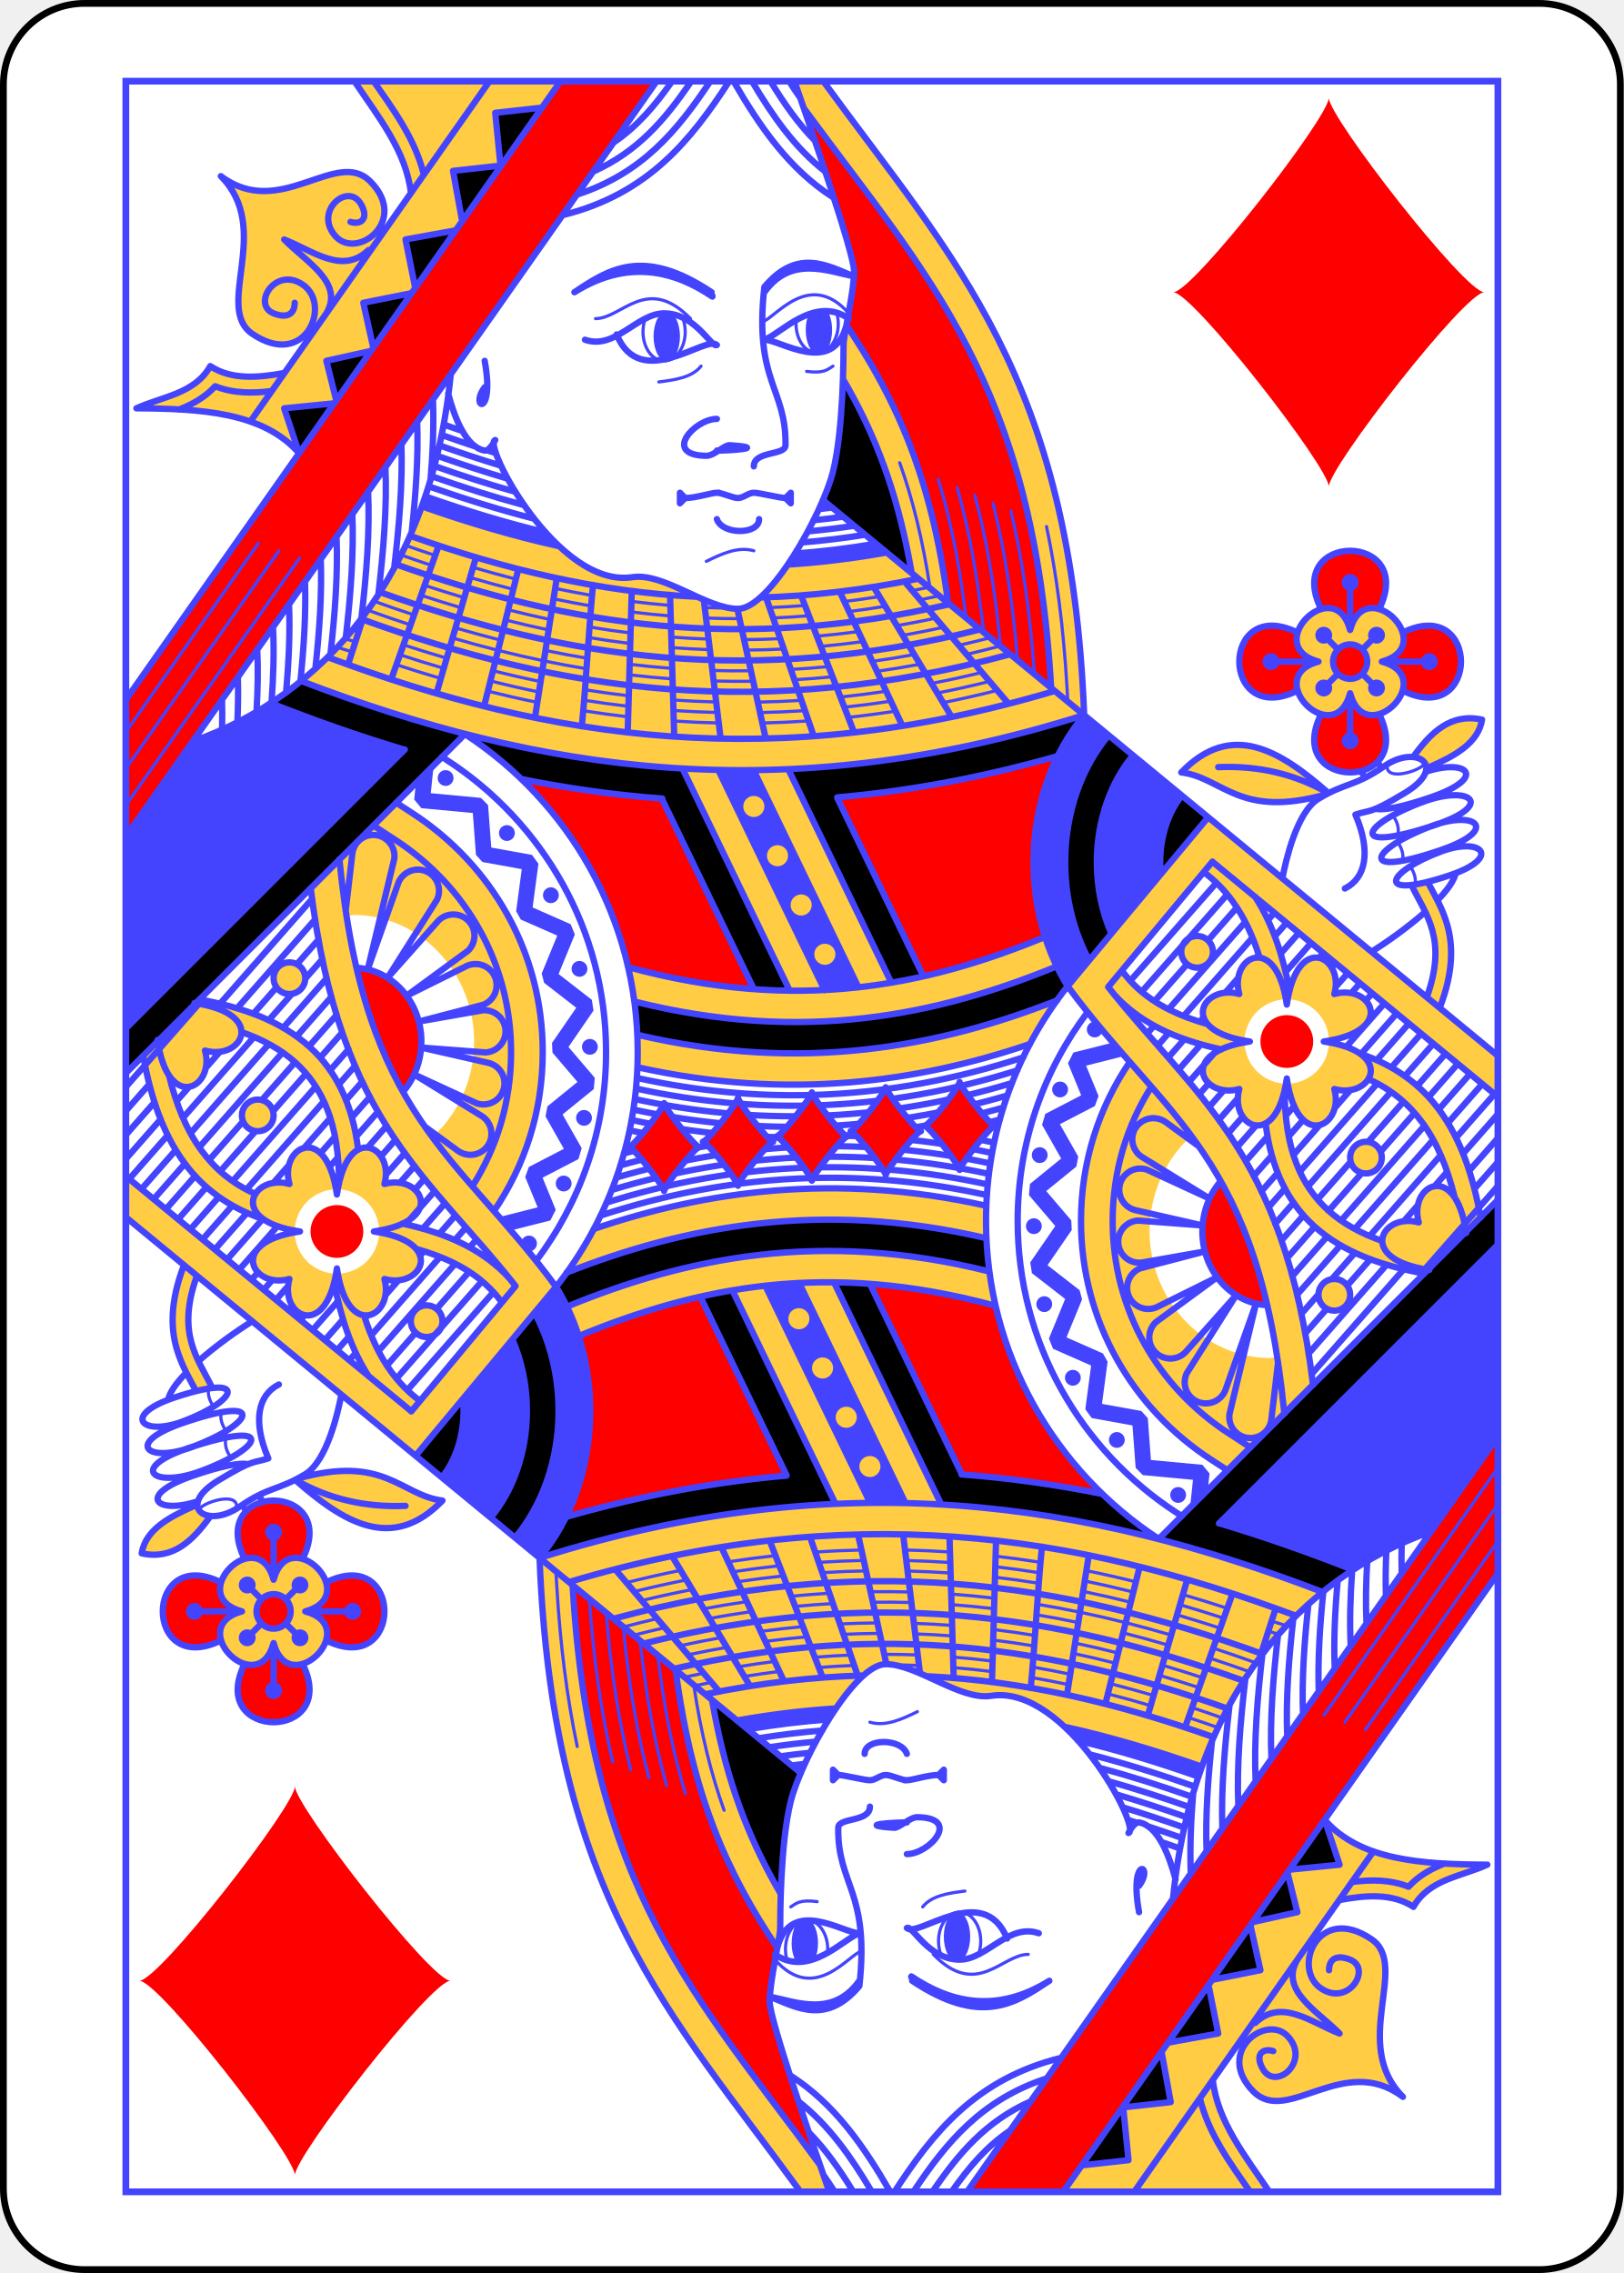
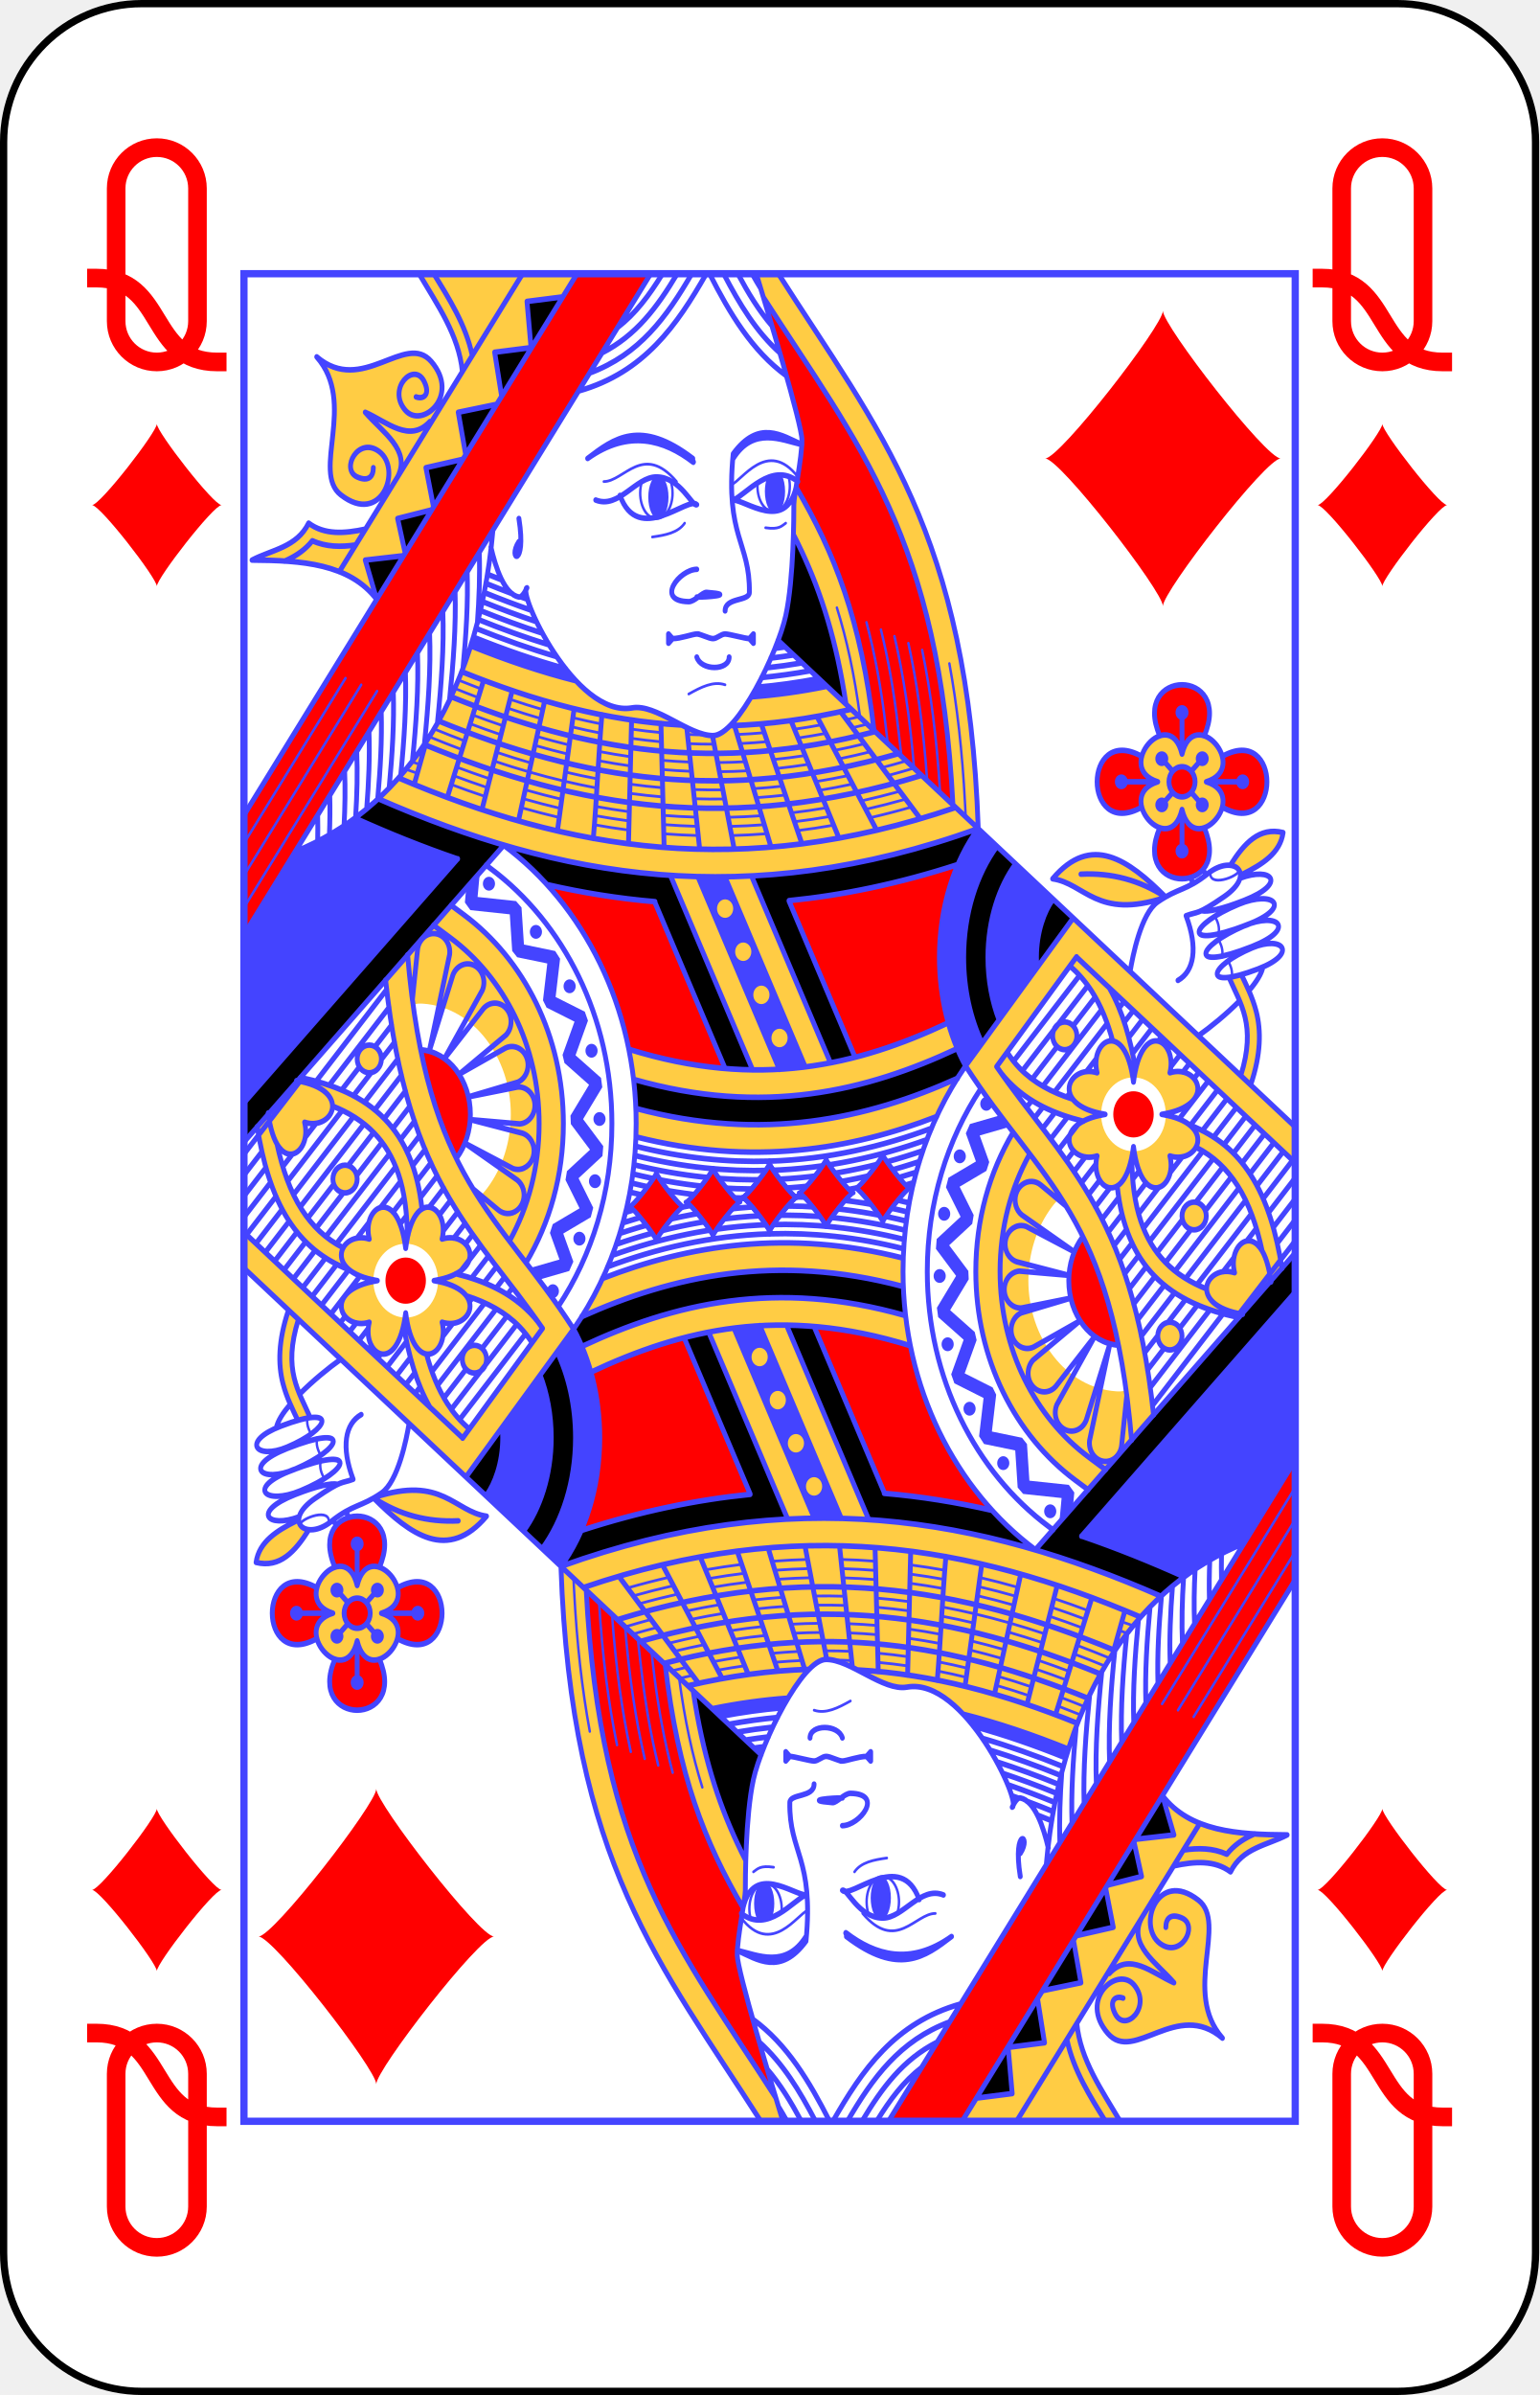
- <svg xmlns="http://www.w3.org/2000/svg" xmlns:xlink="http://www.w3.org/1999/xlink" class="card" face="QD" height="3.5in" preserveAspectRatio="none" viewBox="-120 -168 240 336" width="2.5in">
+ <svg xmlns="http://www.w3.org/2000/svg" xmlns:xlink="http://www.w3.org/1999/xlink" class="card" face="QD" height="3.5in" preserveAspectRatio="none" viewBox="-106 -164.5 212 329" width="2.25in">
  <defs>
-     <rect id="XDQ" width="202.8" height="312" x="-101.4" y="-156" />
+     <rect id="XDQ" width="144.8" height="253.8" x="-72.4" y="-126.9" />
  </defs>
+   <symbol id="VDQ" viewBox="-500 -500 1000 1000" preserveAspectRatio="xMinYMid">
+     <path d="M-260 100C40 100 -40 460 260 460M-175 0L-175 -285A175 175 0 0 1 175 -285L175 285A175 175 0 0 1 -175 285Z" stroke="red" stroke-width="80" stroke-linecap="square" stroke-miterlimit="1.5" fill="none" />
+   </symbol>
  <symbol id="SDQ" viewBox="-600 -600 1200 1200" preserveAspectRatio="xMinYMid">
    <path d="M-400 0C-350 0 0 -450 0 -500C0 -450 350 0 400 0C350 0 0 450 0 500C0 450 -350 0 -400 0Z" fill="red" />
  </symbol>
  <symbol id="DQ1" preserveAspectRatio="none" viewBox="0 0 1300 2000">
    <path fill="#FC4" d="M216.555 0C239.226 33.815 265.759 66.355 270.494 105.508L245.131 141.543L241.145 137.441C247.465 126.243 247.125 110.666 231.654 95.027C199.508 62.532 146.222 132.374 90 90C140 140 83.224 214.444 119.752 239.355C145.11 256.649 164.185 249.552 173.293 235.805L176.703 238.924C167.757 251.654 158.811 264.385 150.111 276.777C124.295 281.372 99.51 282.839 80 270C65.318 296.212 34.698 298.698 10 310C71.376 310.312 130.483 313.772 164.338 352.287L411.893 0L216.555 0zM633.473 0L642.289 25.467C760.632 186.749 859.799 286.03 876.721 574.873L908.018 600.721C895.37 279.397 784.08 169.326 660.838 0L633.473 0zM682.777 231.158L679.486 282.293C683.054 288.383 686.497 294.526 689.816 300.75C714.123 346.329 732.694 397.022 744.535 466.004L779.072 494.363C763.242 374.523 729.911 301.552 682.777 231.158zM280.428 402.842L269.301 430.799C359.648 462.809 447.652 483.962 540.51 488.246C519.105 478.427 497.655 467.265 480 470C455.711 473.763 431.318 460.085 410.5 440.521C367.549 431.19 324.488 418.358 280.428 402.842zM269.262 430.875C243.943 488.3 208.577 533.649 166.486 568C282.615 612.757 401.684 644.286 529.672 651.35L527.396 651.332L628.943 861.68L724.926 854.314C651.3 866.734 570.122 865.186 475.906 839.525L481.998 872.115C642.35 912.26 769.862 884.816 881.986 838.803L871.068 810.863C824.937 829.873 776.976 845.499 725.299 854.252L627.695 652.074L623.535 652.043C712.998 648.435 807.17 632.474 907.902 600.664L750.936 471.479L720.67 446.672C688.464 452.41 657.405 456.147 627.535 457.547C619.659 469.239 611.035 480.059 601.912 488.521C642.645 488.035 685.334 483.693 730.049 475.531C685.325 483.701 642.573 488.103 601.365 489.025C593.907 495.794 586.486 500 580 500C568.246 500 554.903 494.69 541.176 488.547C447.654 483.961 359.648 462.807 269.262 430.875zM1138.297 499.252C1115.513 500.024 1090.469 539.219 1130 550C1075 565 1145 635 1160 580C1175 635 1245 565 1190 550C1245 535 1175 465 1160 520C1155.781 504.531 1147.212 498.95 1138.297 499.252zM1274.424 603.697C1250.837 603.183 1234.614 619.726 1220 640L1235 650C1259.284 639.307 1281.335 627.352 1285 605C1281.313 604.192 1277.793 603.771 1274.424 603.697zM1053.039 628.912C1035.536 628.967 1017.88 636.494 1000 655C1039.672 659.959 1054.753 699.346 1137.924 675.602L1139.617 674.664C1110.96 649.484 1082.211 628.82 1053.039 628.912zM1025.148 697.346L892.35 857.564C912.386 884.738 932.047 907.519 950.902 929.021C921.952 972.377 905 1023.819 905 1080C905 1175.074 953.797 1257.617 1028.053 1306.049L1043.728 1316.272L1097.662 1262.691C1095.768 1243.312 1093.48 1225.265 1090.697 1208.816C1086.658 1209.904 1082.6 1210.112 1078.461 1209.807C1016.016 1206.1 970 1151.351 970 1090C970 1060.696 980.124 1032.268 999.367 1009.873C1002.587 1006.017 1006.329 1002.718 1009.9 999.822C1052.124 1057.208 1084.571 1127.529 1097.883 1262.293L1268.613 1091.428L1283.639 1076.535C1283.631 1076.495 1283.623 1076.455 1283.615 1076.414L1300 1060.016L1300 1060.008L1283.613 1076.4C1276.708 1039.046 1265.686 1003.791 1244.545 975.012C1227.148 951.328 1202.782 932.674 1169.861 921.816C1163.938 917.373 1154.146 913.328 1139.961 910.801A40 40 0 0 1 1100.805 949.971C1112.183 1013.75 1154.754 989.14 1145 955C1159.485 959.138 1172.256 953.858 1177.211 945.539C1199.423 955.447 1215.789 969.646 1228.428 986.852C1242.96 1006.635 1252.459 1030.983 1258.652 1057.223C1241.768 1033.853 1217.38 1054.735 1225.01 1081.439C1206.294 1076.092 1190.438 1086.472 1190.467 1098.906C1170.634 1092.043 1153.164 1082.703 1139.082 1069.885C1113.717 1046.796 1097.709 1012.002 1097.889 956.107C1098.332 954.423 1098.775 952.297 1099.195 949.959A40 40 0 0 1 1060 910A40 40 0 0 1 1100 870A40 40 0 0 1 1139.971 909.195C1203.75 897.817 1179.14 855.246 1145 865C1154.139 833.014 1117.341 809.379 1103.012 860.338C1096.408 829.392 1086.794 798.81 1069.939 772.826L1300 962.393L1300 923.541L1025.148 697.346zM1021.367 749.547C1032.024 757.397 1040.889 766.589 1048.428 776.852C1059.749 792.264 1068.015 810.447 1073.629 830.449C1060.384 829.897 1049.563 845.97 1055 865C1030.868 858.105 1011.49 877.357 1024.748 893.369C998.967 886.209 976.447 875.692 959.082 859.885C953.476 854.782 948.326 849.107 943.709 842.75L1021.367 749.547zM1233.846 759.521L1218.076 761.717C1231.877 790.026 1252.345 813.016 1232.635 868.053L1245.049 877.707C1257.74 844.59 1257.774 819.151 1251.816 798.869C1247.15 782.981 1239.79 770.784 1233.846 759.521zM1015 810C1006.716 810 1000 816.716 1000 825C1000 833.284 1006.716 840 1015 840C1023.284 840 1030 833.284 1030 825C1030 816.716 1023.284 810 1015 810zM936.561 865.57C939.441 868.769 942.462 871.802 945.619 874.676C970.561 897.38 1002.754 909.845 1037.648 917.562C1003.746 933.653 1025.921 963.308 1055 955C1048.506 977.727 1065.204 996.238 1080.162 987.348C1085.079 1031.17 1101.385 1062.616 1125.619 1084.676C1153.31 1109.881 1189.936 1122.467 1229.863 1129.834L1266.211 1093.809L1124.828 1235.242C1111.213 1123.904 1082.869 1054.238 1046.318 999.555C1012.95 949.632 975.026 913.175 936.561 865.57zM882.312 870.994C771.481 914.699 641.83 940.414 484.707 903.615L485.031 934.426C628.153 966.248 751.389 948.19 856.387 912.432L882.312 870.994zM1175 1005A15 15 0 0 0 1160 1020A15 15 0 0 0 1175 1035A15 15 0 0 0 1190 1020A15 15 0 0 0 1175 1005zM1145 1135C1136.716 1135 1130 1141.716 1130 1150C1130 1158.284 1136.716 1165 1145 1165C1153.284 1165 1160 1158.284 1160 1150C1160 1141.716 1153.284 1135 1145 1135z" />
  </symbol>
  <symbol id="DQ2" preserveAspectRatio="none" viewBox="0 0 1300 2000">
    <path fill="red" d="M411.893,0 0,586.152V715.77L502.973,0ZM642.424,25.779C660.15,77.16 690,165.893 690,180c0,13.049 -4.256,34.612 -7.219,50.98 47.13,70.573 80.461,143.543 96.291,263.383l97.648,80.51C859.799,286.03 760.633,186.748 642.424,25.779ZM1160,445c-22.788,0 -45.574,18.414 -27.506,55.24 10.801,-3.24 22.373,0.94 27.506,19.76 5.133,-18.82 16.705,-23 27.506,-19.76C1205.574,463.414 1182.788,445 1160,445Zm-73.881,70.963c-48.388,-0.4 -40.346,93.172 24.121,61.543 -3.24,-10.801 0.94,-22.373 19.76,-27.506 -18.82,-5.133 -23,-16.705 -19.76,-27.506 -9.185,-4.506 -17.227,-6.474 -24.121,-6.531zm147.762,0c-6.894,0.057 -14.936,2.025 -24.121,6.531 3.24,10.801 -0.94,22.373 -19.76,27.506 18.82,5.133 23,16.705 19.76,27.506 64.467,31.629 72.509,-61.943 24.121,-61.543zM1160,533.664A16.158,16.336 0 0 0 1143.842,550 16.158,16.336 0 0 0 1160,566.336 16.158,16.336 0 0 0 1176.158,550 16.158,16.336 0 0 0 1160,533.664ZM1160,580c-5.133,18.82 -16.705,23 -27.506,19.76 -36.136,73.652 91.147,73.652 55.012,0C1176.705,603 1165.133,598.82 1160,580Zm-277.832,60.619c-72.056,19.6 -141.373,32.178 -208.139,38.248l81.154,169.357c40.212,-8.87 78.642,-22.015 115.688,-37.703C863.78,788.403 860,764.739 860,740c0,-35.877 7.95,-69.491 22.168,-99.381zm-507.363,20.686c49.626,47.836 85.528,109.62 101.197,178.605 41.477,10.938 80.512,17.569 118.213,20.363L508.072,679.82c-45.302,-3.45 -89.724,-9.772 -133.268,-18.516zM1100,885a25,25 0 0 0 -25,25 25,25 0 0 0 25,25 25,25 0 0 0 25,-25 25,25 0 0 0 -25,-25zm-62.447,157.744C1026.175,1055.396 1020,1072.373 1020,1090c0,37.163 26.967,67.85 61.428,69.789 -11.175,-48.271 -26.047,-85.329 -43.875,-117.045z" />
  </symbol>
  <symbol id="DQ3" preserveAspectRatio="none" viewBox="0 0 1300 2000">
    <path fill="#44F" d="M664.824,217.748l-17.85,3.004c-1.752,4.07 -2.803,9.262 -2.803,14.92 0,13.058 5.596,23.645 12.5,23.645 6.904,0 12.5,-10.586 12.5,-23.645 0,-7.167 -1.685,-13.588 -4.348,-17.924zM512.5,218.178A12.5,23.644 0 0 0 500,241.822 12.5,23.644 0 0 0 512.5,265.467 12.5,23.644 0 0 0 525,241.822 12.5,23.644 0 0 0 512.5,218.178Zm-228.762,175.229 -3.311,9.436c44.06,15.516 87.121,28.348 130.32,37.861l-12.828,-13.152c-37.73,-9.002 -75.516,-20.526 -114.182,-34.145zm426.748,44.891c-26.25,4.426 -51.716,7.503 -76.586,9.326l-6.721,10.434c30.225,-1.91 61.285,-5.647 93.49,-11.385zM137.471,589.209C114.302,604.28 89.466,616.388 63.729,625.25L0,715.793V897.588L264.234,633.432C221.266,620.732 179.039,605.824 137.471,589.209Zm770.646,11.545C878.406,636.06 860,685.411 860,740c0,44.177 12.055,84.923 32.361,117.592L1025.236,697.418Zm-346.16,52.008 99.924,208.527c11.205,-0.632 22.438,-1.553 32.84,-2.764L594.768,652.832c-10.825,0.111 -21.597,0.054 -32.811,-0.07zm-187.164,8.52c43.554,8.766 87.978,15.088 133.482,18.471zM595,677.275a10,10 0 0 1 10,10 10,10 0 0 1 -10,10 10,10 0 0 1 -10,-10 10,10 0 0 1 10,-10zm22.434,46.684a10,10 0 0 1 10,10 10,10 0 0 1 -10,10 10,10 0 0 1 -10,-10 10,10 0 0 1 10,-10zm22.432,46.684a10,10 0 0 1 10,10 10,10 0 0 1 -10,10 10,10 0 0 1 -10,-10 10,10 0 0 1 10,-10zm22.434,46.686a10,10 0 0 1 10,10 10,10 0 0 1 -10,10 10,10 0 0 1 -10,-10 10,10 0 0 1 10,-10zm255.711,73.764a7.5,7.5 0 0 0 -7.5,7.5 7.5,7.5 0 0 0 7.5,7.5 7.5,7.5 0 0 0 7.5,-7.5 7.5,7.5 0 0 0 -7.5,-7.5zm17.148,19.9 -37.385,9.447 -5.104,10.115 12.475,30.428 -33.979,17.6 -3.074,10.357 18.109,31.943 -29.547,24.033 -0.973,10.686 24.938,29.23 -23.727,34.486 1.578,10.174 31.504,24.471 -15.385,37.473 3.916,9.713 36.086,15.887 -5.525,41.418 6.098,8.371 38.596,6.984 3.014,40.162 6.781,6.906 47.527,4.445 -2.658,25.438 16.752,-15.975 1.613,-15.443 -6.762,-8.246 -48.769,-4.562 -2.975,-39.633 -6.143,-6.818 -37.26,-6.742 5.324,-39.906 -4.412,-7.856 -34.549,-15.211 14.771,-35.98 -2.338,-8.771 -30.416,-23.627 22.977,-33.397 -0.475,-9.117 -23.688,-27.768 28.508,-23.188 1.793,-9.518 -17.395,-30.684 33.154,-17.172 3.488,-9.504 -11.797,-28.779 33.365,-8.432c1.215,-0.29 2.296,-0.863 3.184,-1.637zm-49.99,36.955a7.5,7.5 0 0 0 -7.5,7.5 7.5,7.5 0 0 0 7.5,7.5 7.5,7.5 0 0 0 7.5,-7.5 7.5,7.5 0 0 0 -7.5,-7.5zM865.875,1010.139a7.5,7.5 0 0 0 -7.5,7.5 7.5,7.5 0 0 0 7.5,7.5 7.5,7.5 0 0 0 7.5,-7.5 7.5,7.5 0 0 0 -7.5,-7.5zm-5.543,67.324a7.5,7.5 0 0 0 -7.5,7.5 7.5,7.5 0 0 0 7.5,7.5 7.5,7.5 0 0 0 7.5,-7.5 7.5,7.5 0 0 0 -7.5,-7.5zm9.854,73.893a7.5,7.5 0 0 0 -7.5,7.5 7.5,7.5 0 0 0 7.5,7.5 7.5,7.5 0 0 0 7.5,-7.5 7.5,7.5 0 0 0 -7.5,-7.5zm27.094,69.785a7.5,7.5 0 0 0 -7.5,7.5 7.5,7.5 0 0 0 7.5,7.5 7.5,7.5 0 0 0 7.5,-7.5 7.5,7.5 0 0 0 -7.5,-7.5zm41.666,58.908a7.5,7.5 0 0 0 -7.5,7.5 7.5,7.5 0 0 0 7.5,7.5 7.5,7.5 0 0 0 7.5,-7.5 7.5,7.5 0 0 0 -7.5,-7.5zm58.086,52.135a7.5,7.5 0 0 0 -7.5,7.5 7.5,7.5 0 0 0 7.5,7.5 7.5,7.5 0 0 0 7.5,-7.5 7.5,7.5 0 0 0 -7.5,-7.5z" />
  </symbol>
  <symbol id="DQ4" preserveAspectRatio="none" viewBox="0 0 1300 2000">
    <path fill="black" d="M1025.515,697.647l-25.28,-20.368C989.952,689.779 980,712.384 980,740c0,3.922 0.195,7.744 0.686,11.316zM933.783,807.737C925.197,788.131 920,765.005 920,740c0,-41.103 14.179,-77.079 34.055,-100.799l-22.996,-19.27C906.291,649.49 890,692.154 890,740c0,34.746 8.556,66.77 22.761,93.011M882.517,639.607c-72.404,20.612 -141.721,33.191 -208.486,39.261l81.558,169.125 -30.273,6.293 -97.437,-202.308c88.306,-4.07 180.999,-20.042 280.025,-51.313M594.889,860.323 508.073,679.82c-45.302,-3.45 -89.726,-9.772 -133.167,-18.417 -16.411,-15.827 -34.458,-30.224 -53.427,-42.809 66.752,17.082 134.816,28.601 205.749,32.701l102.104,210.469c-11.04,-0.031 -22.665,-0.509 -34.442,-1.441zM882.313,870.994c-110.832,43.705 -240.484,69.421 -397.607,32.622L481.999,872.115c160.352,40.145 287.863,12.701 399.987,-33.312l10.341,18.761zM-0.649,940.649 321.265,618.482C268.516,604.881 217.007,587.874 166.138,568.283c-8.869,7.218 -18.128,13.977 -28.235,20.644 41.136,16.898 83.362,31.805 126.331,44.505L-0.31,897.884M318.667,132.666 310,85l45,-5 -5,-50 44.268,-4.919M274.191,195.957 265,150l47.563,-8.648M234.448,252.515 225,210l45.754,-9.151M199.362,302.447 190,265l42.277,-9.395M164.157,352.545 150,310l47.383,-4.738M660.564,396.565C664.95,386.457 668.156,377.378 670,370c6.01,-24.041 8.408,-58.918 9.425,-86.4 3.628,4.783 7.072,10.926 10.391,17.15 24.307,45.579 42.878,96.272 53.034,163.909z" />
  </symbol>
  <symbol id="DQ5" preserveAspectRatio="none" viewBox="0 0 1300 2000">
    <path stroke="#44F" stroke-linecap="round" stroke-linejoin="round" stroke-width="6" fill="none" d="M485.032,934.425c143.122,31.822 266.358,13.765 371.356,-21.994M484.706,903.616c157.123,36.799 286.775,11.083 397.607,-32.622M507.871,679.887 594.948,860.261M755.589,847.993 674.047,679.085M892.372,857.619C872.054,824.923 860,784.177 860,740c0,-54.589 18.405,-103.939 48.065,-139.335M1097.662,1262.691C1073.732,1017.79 986.605,985.395 892.349,857.565l132.972,-159.913M1300,923.529 660.366,396.772M321.457,618.543 0.788,939.212M321.114,618.569C419.82,682.947 485,793.91 485,920c0,83.944 -28.889,161.184 -77.327,222.436M166.038,568.349c222.811,85.351 455.935,122.608 741.864,32.315M674.013,678.65c66.782,-5.852 136.099,-18.431 208.503,-39.043M374.794,661.282c43.554,8.766 87.977,15.089 133.481,18.471M137.306,589.353c41.734,16.473 83.959,31.38 126.898,44.2M880.088,577.826C615.677,656.77 400.557,624.015 191.242,545.832M837.92,543.063C603.554,606.59 413.05,578.629 222.995,509.629M809.314,519.551C593.887,573.652 418.531,547.908 240.767,484.2M780.347,495.704C583.125,540.992 422.049,516.867 256.16,457.9M541.114,488.587C447.653,483.961 359.647,462.808 269.3,430.798M750.936,471.478c-52.358,10.79 -101.991,16.482 -149.863,17.777M527.397,651.332l101.547,210.348M725.315,854.286 627.695,652.073M561.453,652.868 662.102,861.357M694.066,858.564 594.753,652.844M475.907,839.526c160.526,43.721 283.216,17.466 395.161,-28.663M481.999,872.115c160.352,40.145 287.863,12.701 399.987,-33.312M-1.4116988e-4,715.769 502.973,1.9287502e-4M307.836,277.857C288.682,469.584 186.993,581.984 63.685,625.481M482.257,964.53c58.999,12.802 114.945,17.451 167.75,16.067M484.158,944.473c58.492,12.899 113.775,17.574 165.89,16.178M483.374,954.537c58.684,12.824 114.244,17.478 166.657,16.091M480.897,974.466c59.417,12.832 115.839,17.498 169.119,16.12M649.993,1019.403c-68.6,1.798 -131.899,13.776 -189.706,31.289M479.191,984.327c59.965,12.916 116.974,17.622 170.823,16.247M649.986,999.426c-65.257,1.666 -125.873,12.263 -181.487,28.001M649.952,1039.35c-72.951,1.954 -139.695,15.805 -200.345,35.65M649.969,1029.371c-70.625,1.868 -135.533,14.705 -194.666,33.299M649.984,1009.414c-66.826,1.728 -128.709,12.966 -185.355,29.531M477.274,994.144c16.699,3.592 33.177,6.557 49.427,8.938M527.26,1003.049c-18.988,3.74 -37.473,8.138 -55.443,13.072M980.56,751.45C980.195,747.744 980,743.922 980,740c0,-27.616 9.952,-50.221 20.043,-62.264M933.783,807.737C925.197,788.131 920,765.005 920,740c0,-41.103 14.179,-77.079 34.055,-100.799M912.761,833.011C898.556,806.77 890,774.746 890,740c0,-47.846 16.291,-90.51 41.059,-120.068M1124.827,1235.242c-13.615,-111.338 -41.959,-181.004 -78.509,-235.687 -35.05,-52.438 -75.124,-89.992 -115.574,-141.244L1029.582,739.451M1029.696,739.789 1300,962.393M1065.406,1294.594l-20.965,-13.674C978.336,1237.804 935,1164.736 935,1080c0,-47.182 13.333,-90.316 36.648,-127.134M1043.728,1316.272l-15.675,-10.224C953.797,1257.617 905,1175.074 905,1080c0,-56.187 16.956,-107.635 46.23,-150.684M1000.373,1359.628l-5.097,-3.325C904.72,1297.24 845,1195.752 845,1080c0,-74.36 24.612,-142.691 66.254,-197.867M1081.423,1159.894A65,70 0 0 1 1020,1090a65,70 0 0 1 17.291,-47.542M1095.891,754.948C1098.836,739.39 1109.272,692.501 1130,680c25.842,-15.585 34.723,-11.668 62.036,-30.683 31.58,-21.985 61.133,0.186 20,25C1177.547,695.124 1180,690 1165,695c15,35 10,60 -10,70M1230,682.576c44.022,-16.043 67.9,3.138 10,22.424 -82.883,27.607 -70.718,-0.297 -10,-22.424v0M1231.724,654.379c39.536,-13.043 58.998,5.446 5.112,24.032 -28.255,9.746 -45.072,12.574 -52.426,11.18M1236.668,705.987c42.513,-16.043 65.572,3.138 9.657,22.424 -80.041,27.607 -68.294,-0.297 -9.657,-22.424v0M1246.621,729.789c38.291,-14.166 57.679,5.999 7.409,22.818 -71.963,24.077 -60.221,-3.28 -7.409,-22.818v0M1242.797,776.104c9.159,-9.437 15.742,-18.45 17.203,-25.648M1180.239,824.902c14.707,-9.096 34.53,-23.214 50.772,-37.604M1218.076,761.717c13.801,28.309 34.27,51.3 14.56,106.336M1245.049,877.706c12.692,-33.117 12.724,-58.555 6.767,-78.837 -4.667,-15.888 -12.027,-28.085 -17.971,-39.347M1160,520c-15,-55 -85,15 -30,30 -55,15 15,85 30,30 15,55 85,-15 30,-30 55,-15 -15,-85 -30,-30v0M1176.158,550A16.158,16.336 0 0 1 1160,566.336 16.158,16.336 0 0 1 1143.842,550 16.158,16.336 0 0 1 1160,533.664 16.158,16.336 0 0 1 1176.158,550v0M1132.533,500.325c-36.29,-73.766 91.224,-73.766 54.934,0M1209.676,522.533c73.766,-36.29 73.766,91.224 0,54.934M1187.467,599.676c36.29,73.766 -91.224,73.766 -54.934,0M1110.324,577.467c-73.766,36.29 -73.766,-91.224 0,-54.934M1130,550h-45M1090,550a5,5 0 0 1 -5,5 5,5 0 0 1 -5,-5 5,5 0 0 1 5,-5 5,5 0 0 1 5,5v0M1160,520V475M1160,480a5,5 0 0 1 -5,-5 5,5 0 0 1 5,-5 5,5 0 0 1 5,5 5,5 0 0 1 -5,5v0M1190,550h45M1230,550a5,5 0 0 1 5,-5 5,5 0 0 1 5,5 5,5 0 0 1 -5,5 5,5 0 0 1 -5,-5v0M1160,580v45M1160,620a5,5 0 0 1 5,5 5,5 0 0 1 -5,5 5,5 0 0 1 -5,-5 5,5 0 0 1 5,-5v0M1171.482,538.518 1185,525M1190,525a5,5 0 0 1 -5,5 5,5 0 0 1 -5,-5 5,5 0 0 1 5,-5 5,5 0 0 1 5,5v0M1171.478,561.479 1185,575M1185,580a5,5 0 0 1 -5,-5 5,5 0 0 1 5,-5 5,5 0 0 1 5,5 5,5 0 0 1 -5,5v0M1148.521,538.521 1135,525M1130,525a5,5 0 0 0 5,5 5,5 0 0 0 5,-5 5,5 0 0 0 -5,-5 5,5 0 0 0 -5,5v0M1148.518,561.482 1135,575M1135,580a5,5 0 0 0 5,-5 5,5 0 0 0 -5,-5 5,5 0 0 0 -5,5 5,5 0 0 0 5,5v0M1170.154,653.59l3.916,6.527M1185.955,644.924l3.603,6.004M1139.506,674.714C1107.777,656.415 1072.873,648.402 1035,650M1139.617,674.663C1093.767,634.375 1047.68,605.651 1000,655c39.672,4.959 54.752,44.346 137.923,20.602M1220,640c16.701,-23.17 35.506,-41.468 65,-35 -3.665,22.352 -25.716,34.307 -50,45M660.962,0.181C784.157,169.413 895.374,279.502 908.018,600.721M642.289,25.466C760.632,186.748 859.799,286.031 876.722,574.873M682.777,231.159c47.133,70.394 80.465,143.365 96.296,263.205M679.486,282.294c3.567,6.09 7.012,12.233 10.331,18.456 24.307,45.579 42.878,96.272 54.719,165.254M4.3799013e-4,586.153 411.892,3.0476709e-5M633.519,0.035C646.368,36.81 690,162.945 690,180c0,20 -10,60 -10,70 0,10 0,80 -10,120 -10,40 -60,130 -90,130 -30,0 -70.354,-34.592 -100,-30 -70.891,10.981 -142.669,-126.598 -130,-130 0,0 -5.347,10.755 -10,10 -17.89,-2.903 -28.811,-31.841 -34.625,-54.087M164.157,352.545C130.484,313.772 71.376,310.312 10,310c24.698,-11.302 55.318,-13.788 70,-40 19.51,12.839 44.295,11.371 70.358,6.438M117.895,322.611C193.461,215.074 269.028,107.537 344.595,-5.3651708e-4M117.895,322.611v0M50.197,311.195c1.459,-0.571 2.925,-1.164 4.395,-1.785 10.375,-4.381 21.251,-10.634 30.031,-20.346 17.087,6.838 35.606,6.885 53.746,4.514M90,90c50,50 -6.776,124.444 29.752,149.356 50.522,34.455 76.102,-27.914 47.611,-46.779C141.357,175.357 119.228,211.721 140,220c13.525,5.39 20,0 20,-10M90,90c56.222,42.374 109.509,-27.469 141.655,5.027 36.779,37.179 -11.958,74.012 -32.409,52.48 -22.331,-23.511 11.171,-52.634 23.499,-31.037 8.028,14.062 -0.294,19.991 -9.9,16.875M190,220c17.041,-28.965 -18.498,-48.181 -40,-70 27.148,10.568 55.142,33.88 80,10M270.122,106.094C265.728,66.426 239.235,33.855 216.573,0.053M282.345,88.619C274.242,54.85 253.201,26.541 234.71,-0.081M318.667,132.666 310,85l45,-5 -5,-50 44.268,-4.919M274.191,195.957 265,150l47.563,-8.648M234.448,252.515 225,210l45.754,-9.151M199.362,302.447 190,265l42.277,-9.395M164.157,352.545 150,310l47.383,-4.738M164.157,352.545v0M413.887,126.962C495.082,106.918 535.726,55.283 571.734,0.038M517.57,0.068C501.201,23.392 484.407,43.051 462.133,58.119M535.716,0.083C510.916,36.528 484.963,66.794 442.986,85.599M553.765,0.072C522.672,46.863 489.102,87.394 427.443,107.528M670.716,110.481C628.164,83.296 600.622,42.847 575.759,0.03M628.466,0.072C631.928,5.541 635.424,10.817 639.003,15.889M610.812,0.125C623.603,21.077 636.863,40.059 652.735,56.208M593.293,0.18C612.86,33.123 633.739,63.002 662.618,85.629M340,265c10,55 -15,45 0,25M425,200c32.57,-21.833 65.334,-43.275 130,0 -2.101,-1.048 2.388,5.299 0.447,3.986C520,180 475.77,168.206 425,200v0M605,195c31.439,-37.479 60,-20 85,-10 -25,-5 -60,-20 -85,15v-5 0M605,195c-10,90 20.912,95.608 20,150 0,10 -30,5 -30,20M560,320c-21.322,0.138 -52.198,34.45 -10,35 7.172,0.093 17.261,-10.366 22.041,-10.045C610.659,347.551 571.164,350.234 560,350M525,390v10l5,-5 -5,-5v0M630,390v10l-5,-5 5,-5v0M625,395c-5,0 -25,-5 -30,-5 -5,0 -10,5 -15,5 -5,0 -15,-5 -20,-5 0,0 5,0 0,0 -5,0 -20,5 -30,5M560,415c5,15 40,15 40,0M435,245c28.544,10.017 49.297,-25 75,-25 30,0 44.732,33.141 50,30M465,240c22.444,55 85,0 95,10M685,225c-32.581,-22.584 -65,15 -80,20 15,0 65,35 77.777,-13.841M349.179,341.516c-0.09,-0.029 -0.181,-0.057 -0.271,-0.086M350.703,352.462c-2.868,-0.892 -5.742,-1.799 -8.624,-2.72M410.747,440.703c-43.199,-9.513 -86.259,-22.346 -130.319,-37.862M319.012,331.562c-5.289,-1.814 -10.608,-3.673 -15.961,-5.576M331.749,346.391c-10.573,-3.48 -21.247,-7.144 -32.048,-10.983M355.539,364.393C336.355,358.582 316.93,352.133 297.112,345.1M361.826,376.684C339.807,370.235 317.531,362.941 294.784,354.886M369.169,389.174C343.918,382.065 318.411,373.842 292.344,364.63M377.511,401.812C348.606,394.042 319.47,384.804 289.675,374.291M386.938,414.582C353.916,406.171 320.722,395.837 286.762,383.867M397.92,427.55C360.19,418.548 322.404,407.024 283.739,393.406M720.671,446.672c-32.205,5.738 -63.266,9.475 -93.491,11.385M669.042,404.065c-4.158,0.526 -8.295,1.015 -12.411,1.468M679.666,412.723c-9.522,1.313 -18.935,2.438 -28.248,3.381M689.957,421.333c-14.873,2.208 -29.482,3.968 -43.868,5.298M700.471,429.818c-20.593,3.274 -40.693,5.704 -60.396,7.337M710.487,438.298c-26.25,4.426 -51.717,7.503 -76.587,9.326M210.56,552.764l15.02,-46.562M296.443,440.023 251.462,566.789M331.765,451.142l-37.416,128.877M371.924,462.303 339.45,592.199M408.311,470.812 387.63,603.168M432.01,611.355c4.337,-43.872 6.407,-90.011 10.62,-134.007M475.513,617.053 479.344,482.967M519.588,620.977 515.64,486.758M563.538,622.937 547.57,491.203M606.249,622.851 579.366,499.957M651.781,620.635 606.526,488.984M690.029,617.158 639.731,487.221M735.782,610.961 676.366,483.64M782.474,602.457 708.484,479.141M836.418,589.926 737.611,473.934M245.96,365.751c1.55,37.591 -1.767,78.673 -6.764,120.96M261.09,344.252c1.211,36.591 -2.044,76.387 -6.877,117.314M276.046,322.966c1.177,32.637 -1.242,67.853 -5.193,104.168M229.548,389.122c1.682,37.378 -1.516,78.258 -6.44,120.374M214.602,410.374c1.533,36.48 -1.531,76.258 -6.276,117.242M199.654,431.664c1.354,34.734 -1.411,72.422 -5.793,111.27M184.703,452.954c1.168,32.45 -1.218,67.448 -5.129,103.542M169.75,474.32c0.976,29.706 -0.989,61.521 -4.35,94.338M154.621,495.834c1.079,26.37 -0.233,54.456 -2.839,83.469M139.465,517.379c1.112,22.584 0.414,46.466 -1.393,71.144M124.524,538.607c0.869,18.799 0.498,38.487 -0.711,58.777M106.108,564.808c0.439,13.78 0.247,28.011 -0.42,42.585M91.148,586.11c0.266,9.206 0.254,18.612 0.01,28.185M290.999,301.731c0.944,24.246 -0.119,49.931 -2.338,76.445M1097.662,1262.691C1073.732,1017.79 986.605,985.395 892.349,857.565l132.972,-159.913M1033.974,1133.364l-58.091,42.568c-8.064,7.699 -8.277,20.505 -0.473,28.468 7.804,7.963 20.611,8.008 28.471,0.101l48.168,-54.161M1016.693,1009.35l-31.076,-22.709c-3.221,-2.424 -7.098,-3.818 -11.125,-4 -8.866,-0.402 -16.936,5.087 -19.821,13.479 -2.885,8.393 0.105,17.683 7.345,22.817l64.791,39.878M1026.807,1058.815l-59.602,-27.54c-1.913,-0.596 -3.905,-0.902 -5.908,-0.906 -9.998,-0.022 -18.477,7.342 -19.855,17.245 -1.378,9.903 4.768,19.302 14.392,22.011l64.382,14.675M1020.216,1084.3l-61.169,-4.64c-11.114,0.668 -19.544,10.282 -18.752,21.388 0.792,11.106 10.499,19.428 21.596,18.512l60.531,-10.633M1022.421,1108.928l-61.285,15.983c-10.332,4.216 -15.216,16.071 -10.852,26.342 4.364,10.27 16.288,14.984 26.495,10.473l57.195,-28.361M1052.049,1150.339l-46.821,73.927c-4.814,10.068 -0.458,22.128 9.678,26.796 10.136,4.668 22.132,0.139 26.654,-10.064l29.286,-82.678M1070.847,1158.32l-25.173,104.775c-1.469,11.068 6.407,21.195 17.496,22.497 11.089,1.302 21.096,-6.726 22.231,-17.833l6.324,-53.887M1145,955c10,35 -35,60 -45,-10 -10,70 -55,45 -45,10 -35,10 -60,-35 10,-45 -70,-10 -45,-55 -10,-45 -10,-35 35,-60 45,10 10,-70 55,-45 45,-10 35,-10 60,35 -10,45 70,10 45,55 10,45v0M1270.01,1091.44c-10,-70 -55,-45 -45,-10 -35,-10 -60,35 10,45M1190.496,1098.996c-19.862,-6.953 -37.333,-16.293 -51.414,-29.111 -25.365,-23.089 -41.373,-57.883 -41.07,-114.582M1079.875,987.437c5.204,43.733 21.51,75.18 45.744,97.239 27.691,25.206 64.317,37.792 104.245,45.159M1283.638,1076.535c-6.904,-37.404 -17.927,-72.709 -39.093,-101.524 -17.397,-23.683 -41.763,-42.338 -75.112,-53.48M1177.132,945.542c22.292,9.904 38.656,24.104 51.295,41.309 14.532,19.783 24.032,44.131 30.678,71.049M936.395,865.388c2.93,3.266 6.007,6.359 9.224,9.288 24.942,22.704 57.134,35.169 92.458,42.804M1024.768,893.484c-25.802,-7.274 -48.321,-17.792 -65.686,-33.599 -5.611,-5.108 -10.765,-10.788 -15.385,-17.152M1021.265,749.47c10.703,7.867 19.6,17.086 27.163,27.381 11.321,15.412 19.588,33.595 25.831,53.604M1102.72,861.7c-6.314,-32.318 -15.931,-62.91 -32.796,-88.9M1030,825a15,15 0 0 1 -15,15 15,15 0 0 1 -15,-15 15,15 0 0 1 15,-15 15,15 0 0 1 15,15v0M1190,1020a15,15 0 0 1 -15,15 15,15 0 0 1 -15,-15 15,15 0 0 1 15,-15 15,15 0 0 1 15,15v0M1160,1150a15,15 0 0 1 -15,15 15,15 0 0 1 -15,-15 15,15 0 0 1 15,-15 15,15 0 0 1 15,15v0M1230.859,1125.659l-3.262,3.713M1268.406,1082.918l-37.547,42.74M1281.848,1067.618l-13.441,15.301M1300.001,1046.954l-18.153,20.664M1210.811,1125.753l-87.429,99.522M1299.999,1024.228l-22.258,25.337M1194.668,1121.4l-74.117,84.369M1257.002,1050.445l-2.125,2.418M1299.999,1001.5l-27.221,30.986M1137.952,1163.233l-20.608,23.458M1179.258,1116.215l-22.05,25.1M1224.336,1064.901l-13.608,15.49M1251.844,1033.588l-11.84,13.478M1300,978.772l-33.032,37.601M1130.023,1149.532l-16.314,18.571M1164.663,1110.1l-22.05,25.1M1245.826,1017.711l-67.278,76.584M1296.764,959.728l-36.49,41.538M1150.956,1102.975l-41.305,47.018M1238.711,1003.082l-74.221,84.487M1285.179,950.187l-32.535,37.035M1138.207,1094.76l-33.009,37.575M1230.431,989.78l-78.938,89.857M1273.594,940.646l-29.59,33.683M1126.478,1085.383l-26.269,29.903M1171.188,1034.49l-31.513,35.872M1220.955,977.839l-32.072,36.508M1262.009,931.106l-27.736,31.572M1115.885,1074.714l-20.951,23.849M1160.522,1023.903l-31.339,35.674M1210.477,967.039l-33.481,38.112M1250.425,921.565l-26.857,30.572M1106.512,1062.656l-17.549,19.976M1198.719,957.695l-78.614,89.488M1238.84,912.025l-27.031,30.77M1098.342,1049.229l-15.566,17.719M1185.734,949.749l-73.251,83.382M1227.255,902.485l-28.299,32.213M1091.427,1034.373l-15.528,17.675M1131.327,988.953l-24.923,28.37M1160.396,955.864l-14.944,17.011M1215.67,892.944l-30.549,34.775M1085.825,1018.022l-17.133,19.503M1115.631,984.093l-13.685,15.578M1170.304,921.857l-0.191,0.217M1204.085,883.404l-33.781,38.453M1081.81,999.864l-20.741,23.609M1107.053,971.13l-7.887,8.978M1192.5,873.864 1156.336,915.03M1071.045,989.39l-18.155,20.666M1098.115,958.576l-1.266,1.441M1101.772,954.414l-3.656,4.162M1141.935,908.695l-1.966,2.239M1180.916,864.322l-6.16,7.012M1058.307,981.163l-13.842,15.756M1169.331,854.783l-8.308,9.457M1053.712,963.665l-18.121,20.627M1157.746,845.241l-11.491,13.08M1040.473,956.008l-14.063,16.008M1146.16,835.702l-3.764,4.285M1026.178,949.553l-9.15,10.416M1061.502,909.342l-1.385,1.576M1102.274,862.931l-3.742,4.26M1134.576,826.161l-4.064,4.626M1021.632,931.999l-14.25,16.221M1030.961,921.38l-9.329,10.619M1035.024,916.755l-4.064,4.626M1122.992,816.62l-24.241,27.593M1018.709,912.599l-21.139,24.063M1111.407,807.08l-17.25,19.636M1003.086,907.655l-15.41,17.541M1021.315,886.906l-3.725,4.24M1054.149,849.53l-12.538,14.272M1073.311,827.718l-2.544,2.896M1099.822,797.54l-11.271,12.83M988.229,901.84l-10.514,11.968M1067.422,811.693l-65.154,74.166M1088.236,788l-6.131,6.979M974.341,894.921l-6.587,7.498M1060.535,796.805l-72.596,82.638M1076.652,778.459l-1.972,2.245M961.389,886.937l-3.554,4.046M1005.566,836.649l-30.883,35.154M1052.567,783.147l-27.236,31.003M949.42,877.833l-1.41,1.605M1001.45,818.607l-38.857,44.232M1006.949,812.347l-5.5,6.26M1043.557,770.676l-36.608,41.671M938.514,867.521l-0.148,0.168M1033.267,759.662l-81.545,92.824M264.263,633.311 7.6860364e-4,897.573" />
  </symbol>
  <symbol id="DQ6" preserveAspectRatio="none" viewBox="0 0 1300 2000">
    <path stroke="#44F" stroke-linecap="round" stroke-linejoin="round" stroke-width="3" fill="none" d="M1200,695c4.412,6.183 6.949,12.697 5,20M1204.335,719.982c4.412,6.183 6.949,12.697 5,20M1216.167,742.963c4.412,6.183 6.949,12.697 5,20M1195,650c1.03,15.056 40.209,0.06 35,-5M550,455c15.323,-7.559 30.583,-14.284 45,-10M545,270c-8.282,10.548 -23.954,12.979 -40,15M645,275c16.677,2.2 19.875,-1.846 25,-5M445,225c25,0 48.602,-42.399 90,0M603.006,228.103C615,225 647.5,177.5 685,220M527.516,224.238c1.583,3.945 2.484,8.481 2.484,13.307 0,15.213 -8.954,27.545 -20,27.545 -11.046,0 -20,-12.332 -20,-27.545 0,-4.515 0.789,-8.776 2.187,-12.537M673.636,219.98C674.517,223.086 675,226.465 675,230c0,15.213 -8.954,27.545 -20,27.545 -11.046,0 -20,-12.332 -20,-27.545 0,-1.304 0.066,-2.587 0.193,-3.843M774.113,588.944c16.877,-3.389 33.955,-7.247 51.246,-11.594M602.931,608.195c14.445,-0.319 29.018,-0.976 43.732,-1.988M519.109,606.265c14.074,0.958 28.256,1.605 42.558,1.925M433.296,596.501c14.112,2.244 28.314,4.191 42.62,5.825M342.998,577.999c15.542,3.88 31.167,7.432 46.891,10.631M256.4,552.918c13.97,4.581 27.981,8.929 42.046,13.025M768.678,579.841c16.284,-3.218 32.76,-6.876 49.442,-10.993M600.778,598.305c14.055,-0.284 28.234,-0.893 42.548,-1.842M518.821,596.3c13.775,0.952 27.654,1.602 41.649,1.934M434.159,586.579c13.925,2.228 27.937,4.164 42.05,5.79M345.418,568.332c15.256,3.814 30.587,7.309 46.009,10.459M259.747,543.497c13.791,4.523 27.615,8.816 41.486,12.861M355.096,529.667c-14.278,-3.594 -28.511,-7.485 -42.719,-11.65M437.177,546.816c-13.264,-2.185 -26.457,-4.65 -39.595,-7.38M517.672,556.433c-13.536,-0.996 -26.971,-2.301 -40.32,-3.899M592.192,558.714c-12.266,0.151 -24.432,0.042 -36.509,-0.317M746.961,543.32c-13.386,2.465 -26.627,4.619 -39.732,6.474M735.916,525.165c12.727,-2.26 25.59,-4.809 38.597,-7.655M587.826,539.1c11.717,-0.096 23.527,-0.437 35.439,-1.032M517.057,536.71c11.979,0.907 24.038,1.566 36.189,1.965M438.61,527.16c13.022,2.176 26.112,4.075 39.286,5.68M359.871,510.566c13.538,3.425 27.115,6.576 40.75,9.433M279.737,487.125c12.704,4.192 25.411,8.172 38.134,11.924M369.554,471.874c-13.519,-3.445 -27.023,-7.18 -40.539,-11.187M441.776,487.351c-11.703,-2.016 -23.36,-4.271 -34.989,-6.753M515.897,496.76c-12.36,-0.999 -24.636,-2.28 -36.845,-3.829M572.021,499.312c-7.908,-0.08 -15.773,-0.277 -23.598,-0.589M713.861,488.366c-11.19,1.808 -22.262,3.383 -33.226,4.732M763.252,570.727c15.693,-3.049 31.569,-6.512 47.643,-10.404M598.628,588.413c13.666,-0.25 27.451,-0.812 41.366,-1.698M518.533,586.336c13.475,0.946 27.051,1.599 40.738,1.943M435.002,576.656c13.744,2.213 27.571,4.138 41.495,5.758M347.839,558.667c14.97,3.749 30.007,7.186 45.129,10.288M263.091,534.076c13.611,4.465 27.249,8.703 40.926,12.696M352.677,539.333c-14.407,-3.62 -28.763,-7.538 -43.086,-11.731M396.045,549.276c-14.521,-3.003 -28.97,-6.325 -43.368,-9.943M436.451,556.763c-13.54,-2.213 -27.003,-4.715 -40.406,-7.487M517.959,566.4c-13.729,-0.994 -27.353,-2.302 -40.888,-3.906M594.336,568.616c-12.587,0.181 -25.069,0.091 -37.459,-0.258M752.421,552.46c-13.755,2.581 -27.361,4.837 -40.828,6.781M730.388,515.99c12.113,-2.104 24.351,-4.471 36.725,-7.111M585.655,529.17c11.323,-0.068 22.734,-0.367 34.243,-0.906M516.768,526.725c11.677,0.899 23.431,1.558 35.272,1.966M439.327,517.197c12.883,2.17 25.83,4.065 38.858,5.667M362.292,500.894c13.252,3.358 26.536,6.45 39.871,9.257M283.079,477.701c12.526,4.133 25.046,8.057 37.577,11.758M273.131,505.814c-12.656,-4.154 -25.308,-8.511 -37.97,-13.056M293.108,449.429c-9.31,-3.072 -18.635,-6.265 -27.986,-9.572M269.783,515.234c-13.534,-4.441 -27.057,-9.112 -40.584,-13.994M289.765,458.854c-9.651,-3.185 -19.315,-6.497 -28.999,-9.93M367.133,481.548c-13.649,-3.471 -27.275,-7.234 -40.905,-11.27M440.932,497.297c-11.94,-2.042 -23.831,-4.329 -35.688,-6.847M516.186,506.75c-12.556,-0.998 -25.025,-2.283 -37.423,-3.839M581.324,509.296c-10.642,0.014 -21.205,-0.182 -31.697,-0.581M684.441,602.852c14.722,-1.6 29.589,-3.557 44.61,-5.886M680.722,593.235c14.505,-1.541 29.153,-3.433 43.956,-5.69M665.816,554.715c-12.035,1.154 -23.961,2.055 -35.787,2.713M658.422,535.593c13.168,-1.195 26.469,-2.701 39.914,-4.531M643.434,496.851c-11.307,0.888 -22.507,1.534 -33.61,1.947M676.999,583.615c14.291,-1.483 28.724,-3.31 43.312,-5.495M669.547,564.353c-12.172,1.2 -24.235,2.145 -36.198,2.843M654.68,525.919c12.939,-1.136 26.008,-2.576 39.222,-4.332M647.185,506.548c-11.44,0.935 -22.773,1.625 -34.009,2.08M719.358,497.59c-11.555,1.914 -22.988,3.583 -34.309,5.014M818.665,527.465c-9.882,2.543 -19.68,4.92 -29.4,7.135M760.666,479.58c-5.241,1.119 -10.456,2.187 -15.644,3.206M828.338,535.275c-10.711,2.831 -21.327,5.469 -31.853,7.918M770.582,487.656c-6.107,1.354 -12.179,2.64 -18.216,3.861M200.166,536.384c4.75,1.497 9.505,2.966 14.266,4.407M207.814,528.31c3.225,1.004 6.453,1.996 9.682,2.974M214.824,520.026c1.911,0.589 3.823,1.173 5.736,1.753M5.1947289e-4,686.133C54.88,608.033 109.761,529.935 164.641,451.835M5.969578e-4,651.346C48.333,582.564 96.667,513.782 145,445M5.762702e-4,616.559C41.87,556.975 83.74,497.391 125.61,437.808M821.623,399.994c10.75,42.962 18.641,91.657 23.212,148.629M812.744,520.176l-3.93,-29.74c-5.163,-39.085 -12.283,-73.743 -21.149,-105.169M892.513,587.951l-0.817,-13.955c-3.354,-57.247 -9.988,-107.304 -19.374,-151.999M838.658,407.364c10.513,44.62 18.077,95.135 22.168,153.983M795.908,507.27l-1.965,-14.871C788.195,448.879 780.076,411.186 769.826,377.441M733.195,361.537c12.135,34.014 21.74,72.391 28.672,118.272M804.392,392.454c10.975,41.171 19.186,87.859 24.237,142.696" />
-     <use xlink:href="#SDQ" height="100" transform="translate(650,1000)scale(1,1)rotate(0)translate(-50,-50)" stroke="#44F" stroke-width="72" stroke-linejoin="round" stroke-linecap="round" />
-     <use xlink:href="#SDQ" height="100" transform="translate(580,1005)scale(1,1)rotate(0)translate(-50,-50)" stroke="#44F" stroke-width="72" stroke-linejoin="round" stroke-linecap="round" />
-     <use xlink:href="#SDQ" height="100" transform="translate(510,1010)scale(1,1)rotate(0)translate(-50,-50)" stroke="#44F" stroke-width="72" stroke-linejoin="round" stroke-linecap="round" />
+     <use xlink:href="#SDQ" height="100" transform="translate(650,1000)scale(1,0.877)rotate(0)translate(-50,-50)" stroke="#44F" stroke-width="72" stroke-linejoin="round" stroke-linecap="round" />
+     <use xlink:href="#SDQ" height="100" transform="translate(580,1005)scale(1,0.877)rotate(0)translate(-50,-50)" stroke="#44F" stroke-width="72" stroke-linejoin="round" stroke-linecap="round" />
+     <use xlink:href="#SDQ" height="100" transform="translate(510,1010)scale(1,0.877)rotate(0)translate(-50,-50)" stroke="#44F" stroke-width="72" stroke-linejoin="round" stroke-linecap="round" />
  </symbol>
-   <rect width="239" height="335" x="-119.5" y="-167.5" rx="12" ry="12" fill="white" stroke="black" />
-   <use width="202.8" height="312" x="-101.4" y="-156" xlink:href="#DQ1" />
-   <use transform="rotate(180)" width="202.8" height="312" x="-101.4" y="-156" xlink:href="#DQ1" />
-   <use width="202.8" height="312" x="-101.4" y="-156" xlink:href="#DQ2" />
-   <use transform="rotate(180)" width="202.8" height="312" x="-101.4" y="-156" xlink:href="#DQ2" />
-   <use width="202.8" height="312" x="-101.4" y="-156" xlink:href="#DQ3" />
-   <use transform="rotate(180)" width="202.8" height="312" x="-101.4" y="-156" xlink:href="#DQ3" />
-   <use width="202.8" height="312" x="-101.4" y="-156" xlink:href="#DQ4" />
-   <use transform="rotate(180)" width="202.8" height="312" x="-101.4" y="-156" xlink:href="#DQ4" />
-   <use width="202.8" height="312" x="-101.4" y="-156" xlink:href="#DQ5" />
-   <use transform="rotate(180)" width="202.8" height="312" x="-101.4" y="-156" xlink:href="#DQ5" />
-   <use width="202.8" height="312" x="-101.4" y="-156" xlink:href="#DQ6" />
-   <use transform="rotate(180)" width="202.8" height="312" x="-101.4" y="-156" xlink:href="#DQ6" />
-   <use xlink:href="#SDQ" height="68.98" x="41.917" y="-159.29" />
+   <rect width="211" height="328" x="-105.5" y="-164" rx="19" ry="19" fill="white" stroke="black" />
+   <use width="144.8" height="253.8" x="-72.4" y="-126.9" xlink:href="#DQ1" />
+   <use transform="rotate(180)" width="144.8" height="253.8" x="-72.4" y="-126.9" xlink:href="#DQ1" />
+   <use width="144.8" height="253.8" x="-72.4" y="-126.9" xlink:href="#DQ2" />
+   <use transform="rotate(180)" width="144.8" height="253.8" x="-72.4" y="-126.9" xlink:href="#DQ2" />
+   <use width="144.8" height="253.8" x="-72.4" y="-126.9" xlink:href="#DQ3" />
+   <use transform="rotate(180)" width="144.8" height="253.8" x="-72.4" y="-126.9" xlink:href="#DQ3" />
+   <use width="144.8" height="253.8" x="-72.4" y="-126.9" xlink:href="#DQ4" />
+   <use transform="rotate(180)" width="144.8" height="253.8" x="-72.4" y="-126.9" xlink:href="#DQ4" />
+   <use width="144.8" height="253.8" x="-72.4" y="-126.9" xlink:href="#DQ5" />
+   <use transform="rotate(180)" width="144.8" height="253.8" x="-72.4" y="-126.9" xlink:href="#DQ5" />
+   <use width="144.8" height="253.8" x="-72.4" y="-126.9" xlink:href="#DQ6" />
+   <use transform="rotate(180)" width="144.8" height="253.8" x="-72.4" y="-126.9" xlink:href="#DQ6" />
+   <use xlink:href="#VDQ" height="32" x="-100.4" y="-145.5" />
+   <use xlink:href="#VDQ" height="32" x="68.4" y="-145.5" />
+   <use xlink:href="#SDQ" height="26.769" x="-97.784" y="-108.5" />
+   <use xlink:href="#SDQ" height="26.769" x="71.016" y="-108.5" />
+   <use xlink:href="#SDQ" height="48.68" x="29.834" y="-125.86" />
  <g transform="rotate(180)">
-     <use xlink:href="#SDQ" height="68.98" x="41.917" y="-159.29" />
+     <use xlink:href="#VDQ" height="32" x="-100.4" y="-145.5" />
+     <use xlink:href="#VDQ" height="32" x="68.4" y="-145.5" />
+     <use xlink:href="#SDQ" height="26.769" x="-97.784" y="-108.5" />
+     <use xlink:href="#SDQ" height="26.769" x="71.016" y="-108.5" />
+     <use xlink:href="#SDQ" height="48.68" x="29.834" y="-125.86" />
  </g>
  <use xlink:href="#XDQ" stroke="#44F" fill="none" />
</svg>
